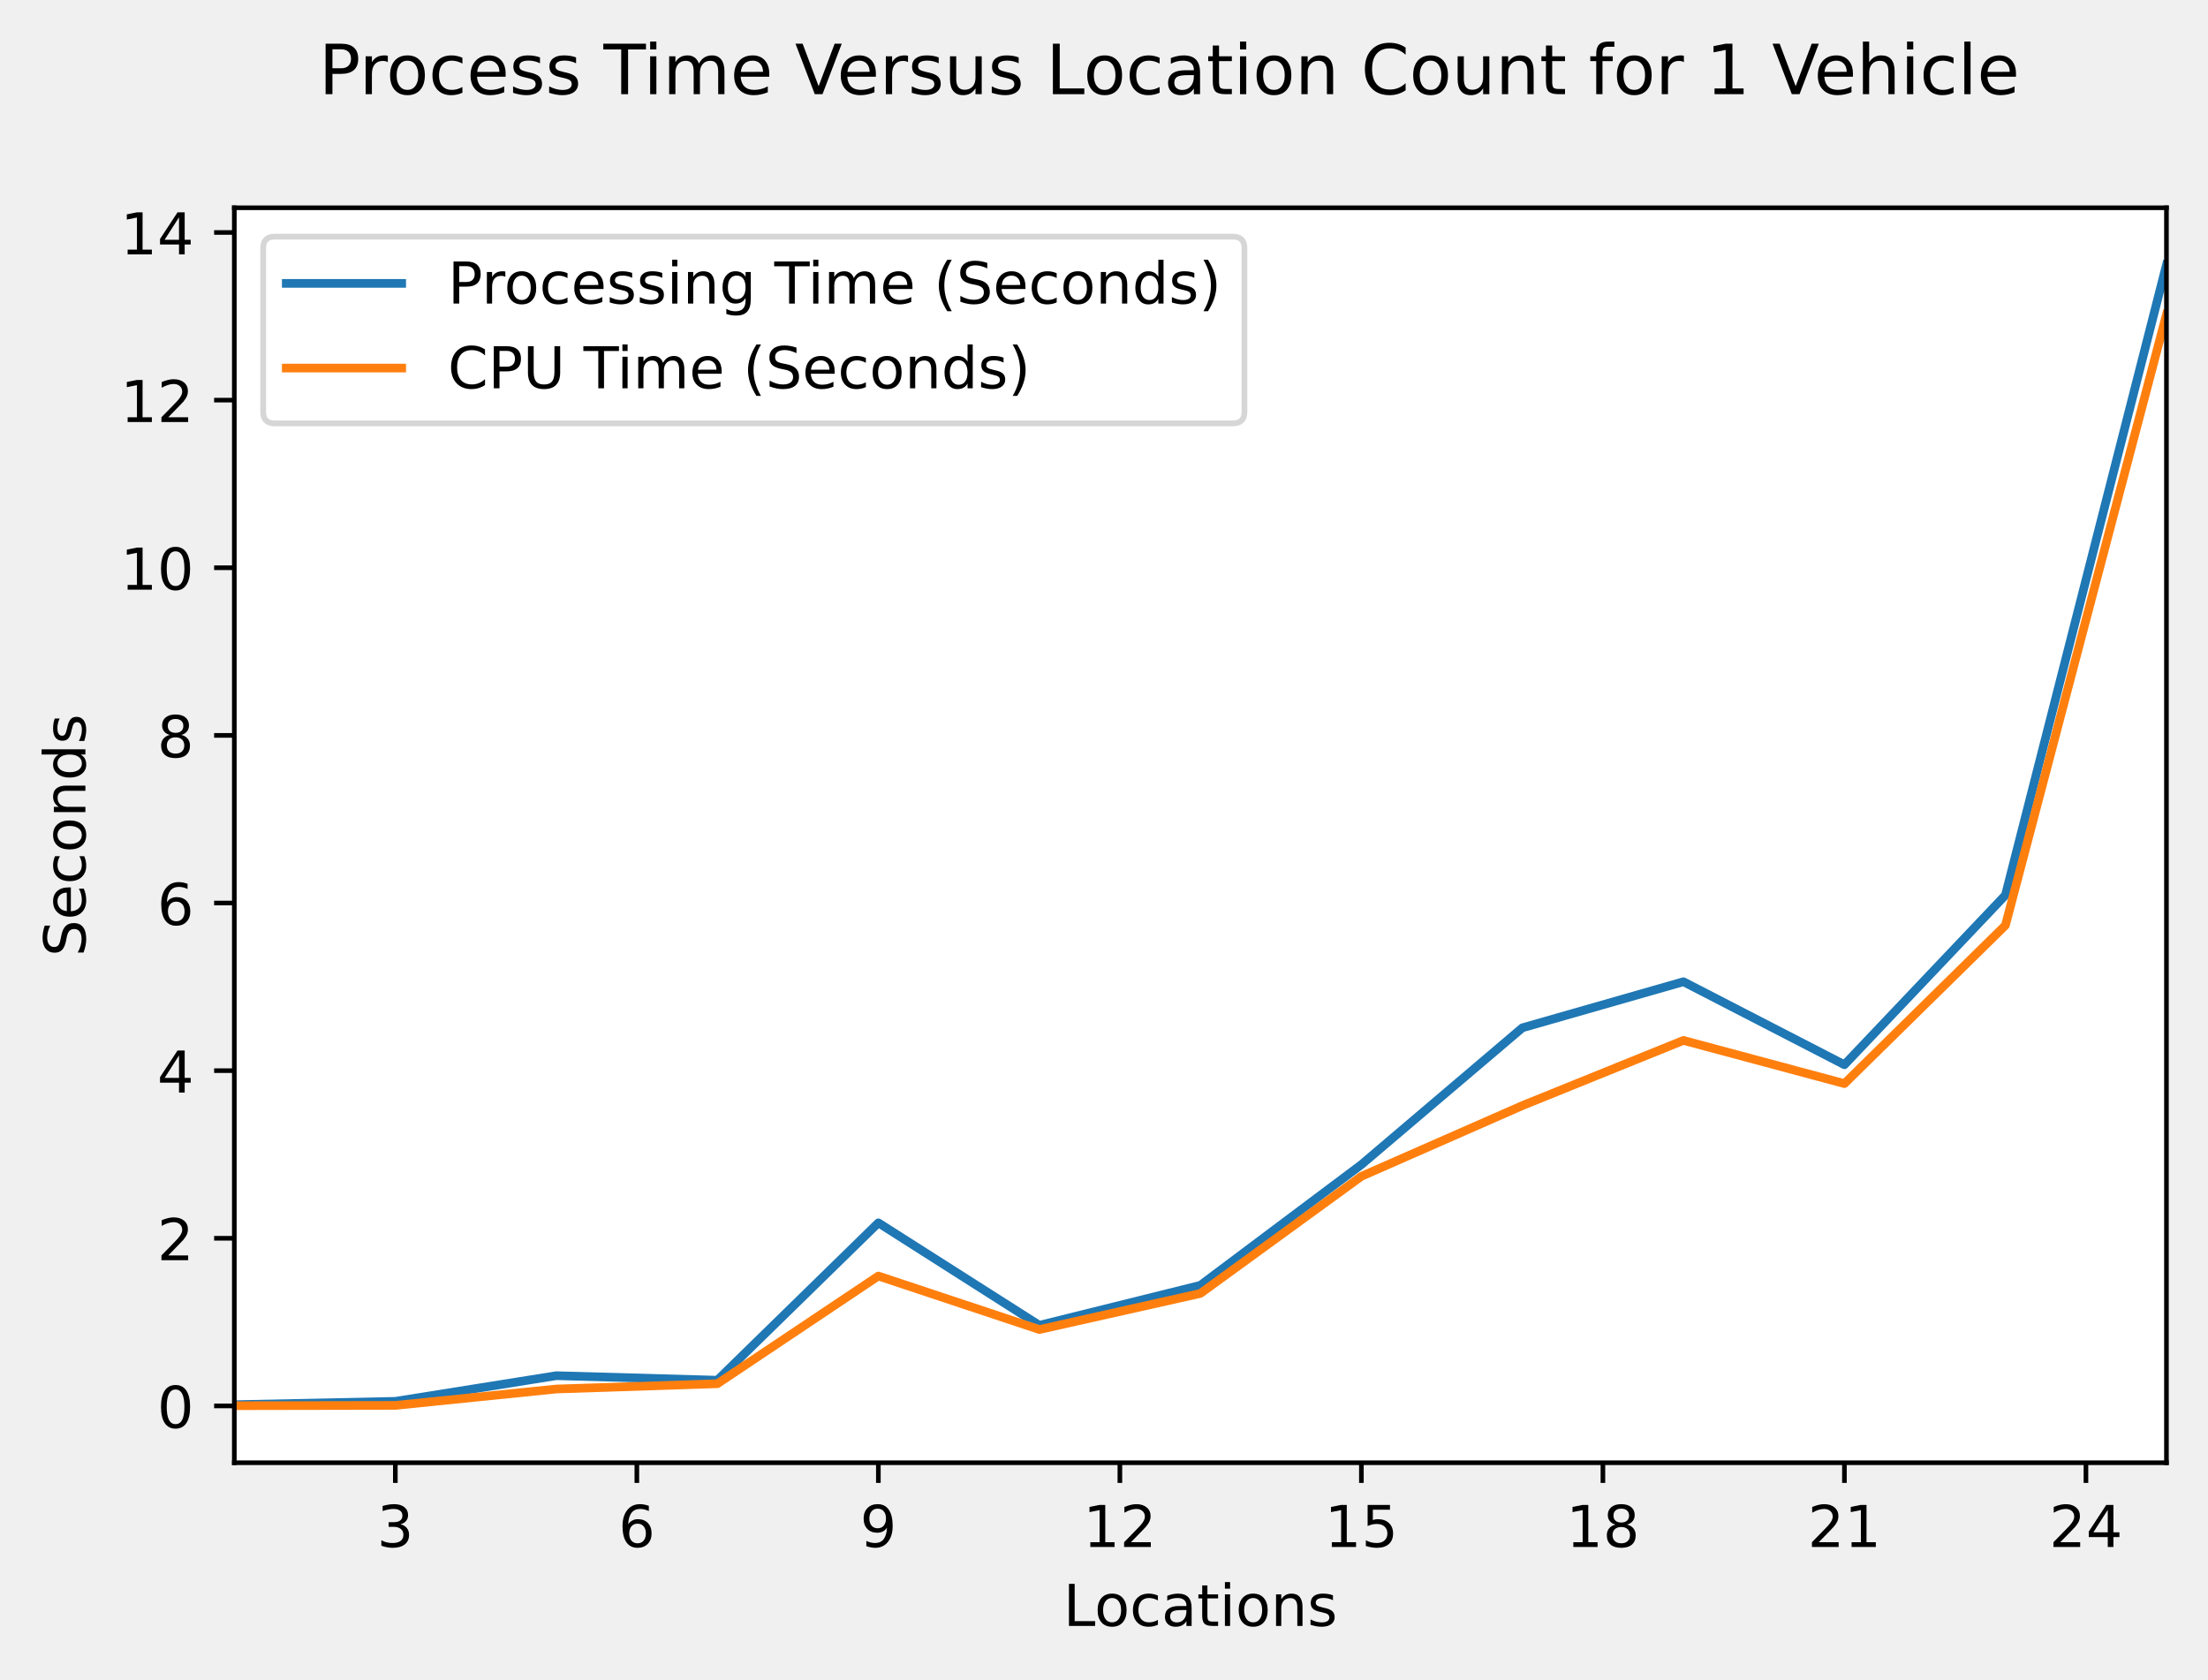
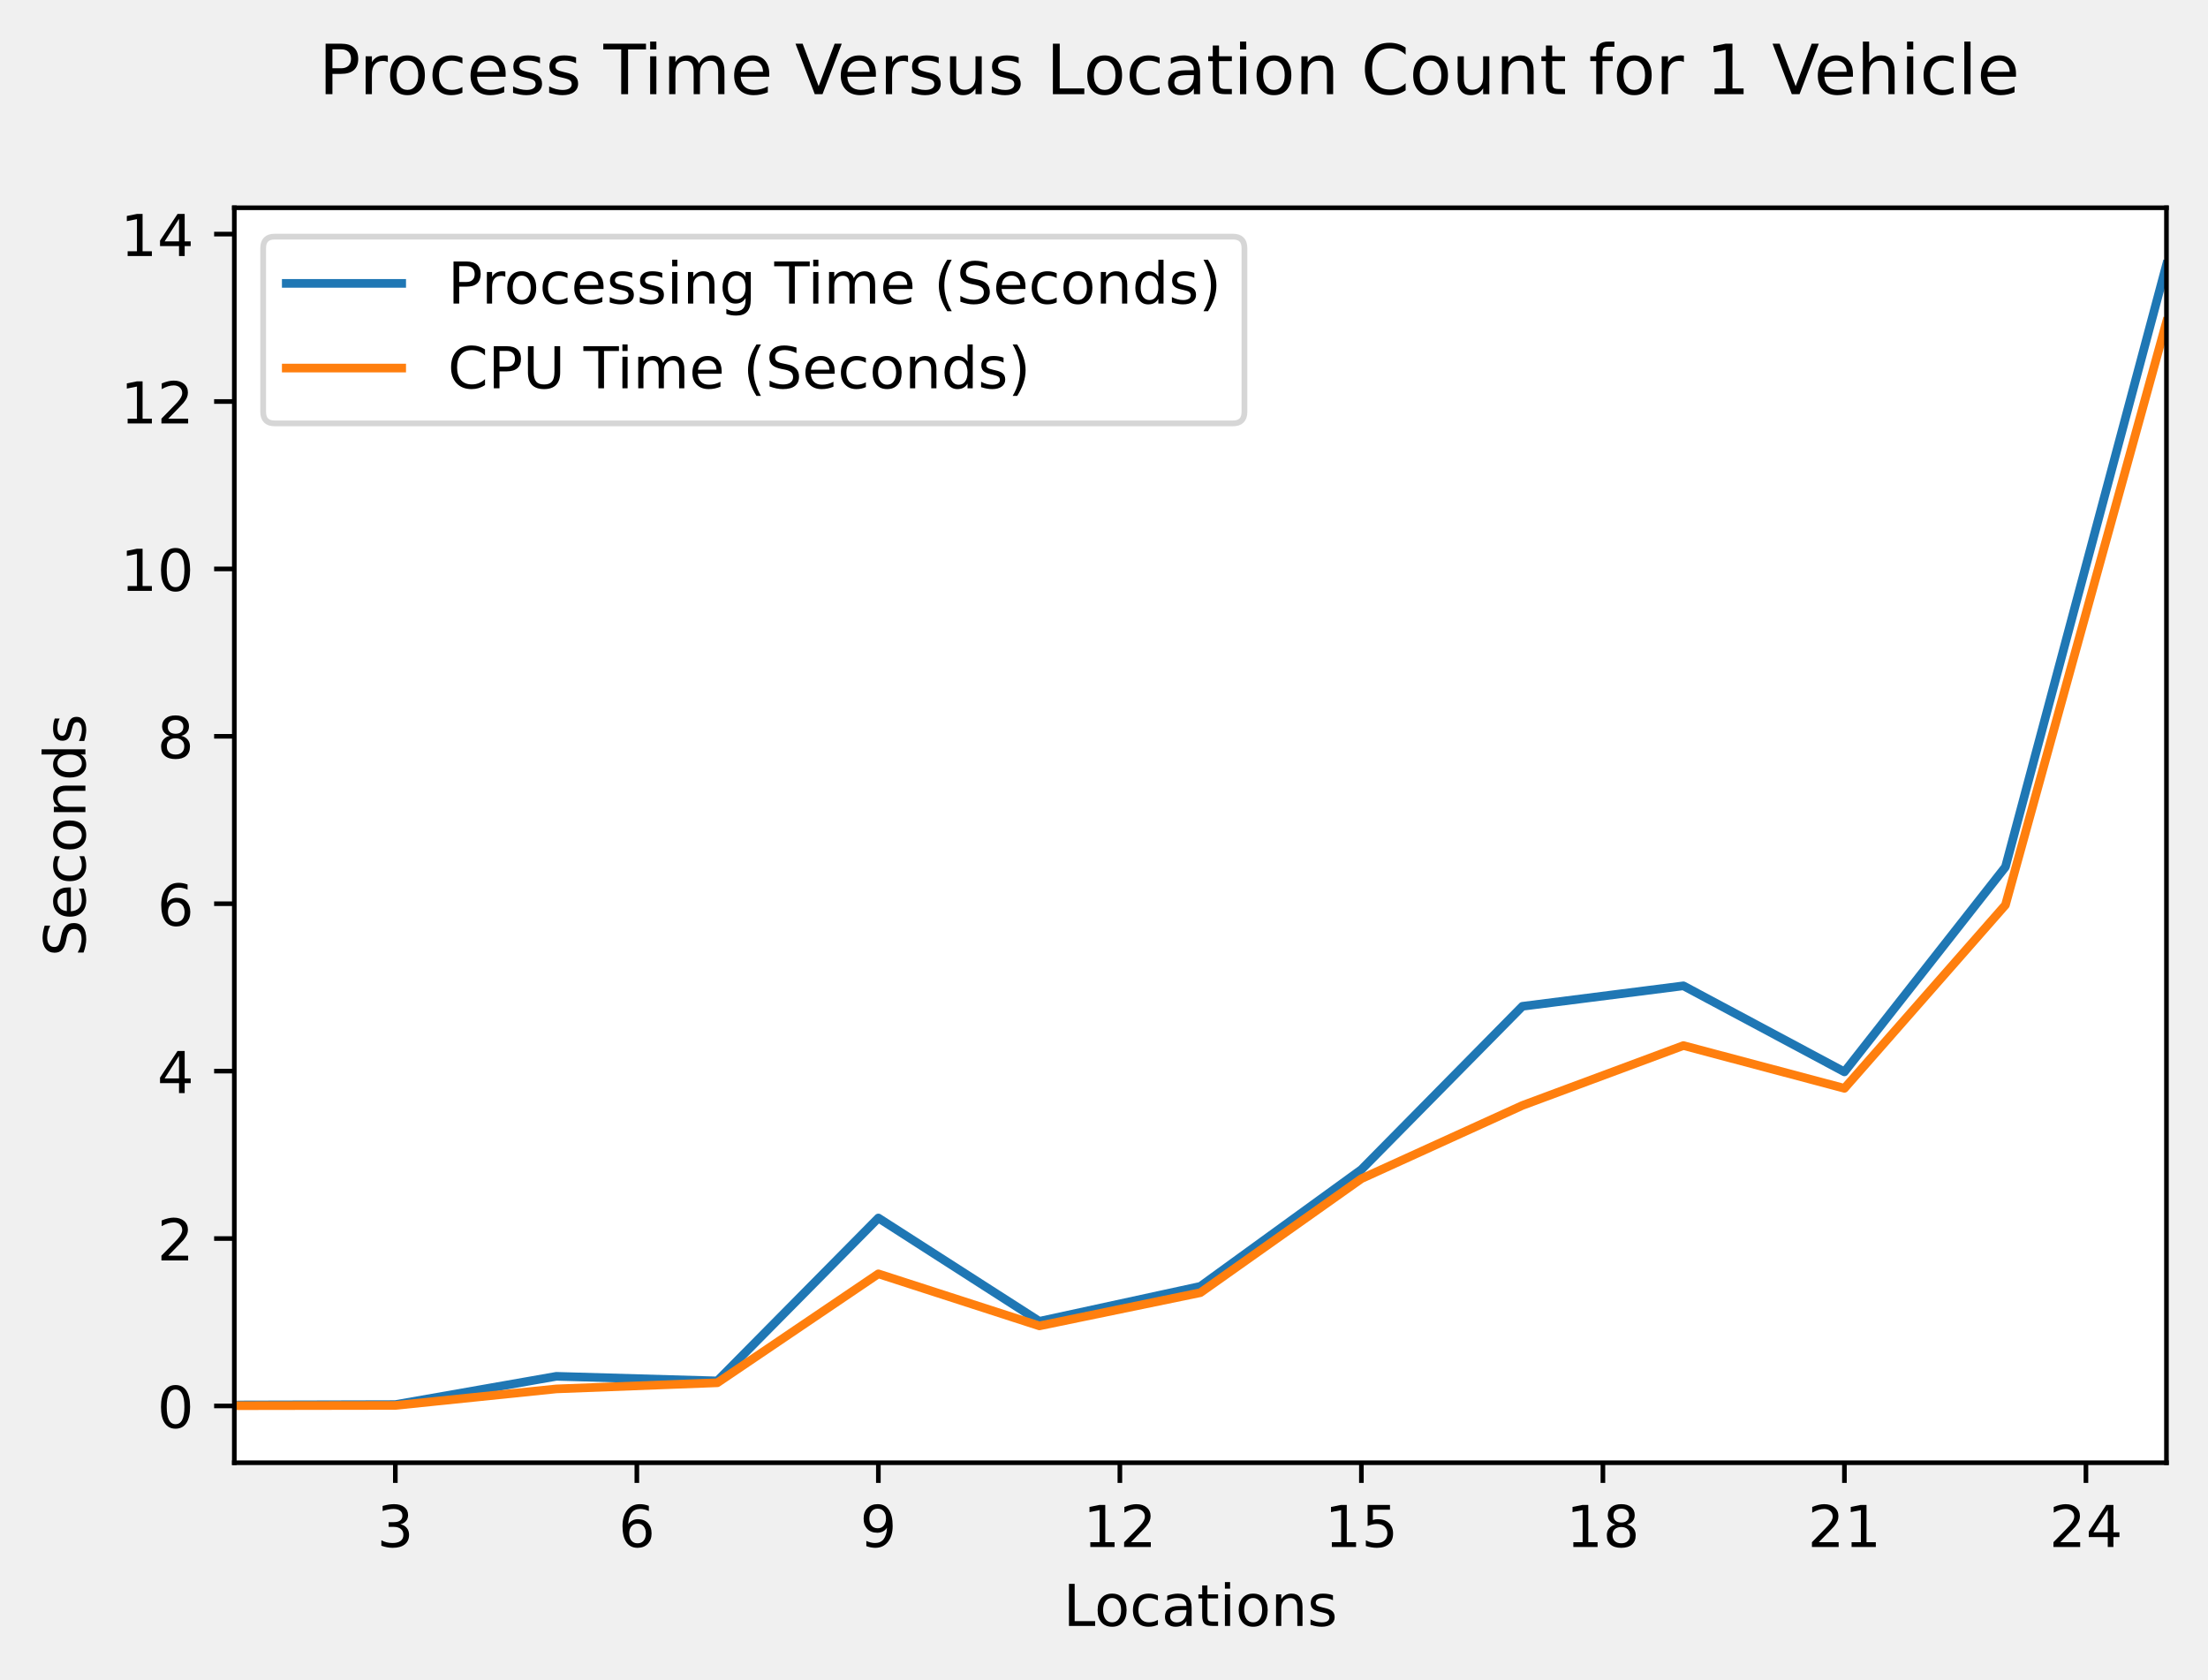
<svg xmlns="http://www.w3.org/2000/svg" xmlns:xlink="http://www.w3.org/1999/xlink" width="382.603pt" height="290.996pt" viewBox="0 0 382.603 290.996" version="1.1">
  <defs>
    <style type="text/css">*{stroke-linejoin: round; stroke-linecap: butt}</style>
  </defs>
  <g id="figure_1">
    <g id="patch_1">
      <path d="M 0 290.996  L 382.603 290.996  L 382.603 0  L 0 0  L 0 290.996  z " style="fill: none" />
    </g>
    <g id="axes_1">
      <g id="patch_2">
        <path d="M 40.603 253.44  L 375.403 253.44  L 375.403 36  L 40.603 36  z " style="fill: #ffffff" />
      </g>
      <g id="matplotlib.axis_1">
        <g id="xtick_1">
          <g id="line2d_1">
            <defs>
-               <path id="me72652b466" d="M 0 0  L 0 3.5  " style="stroke: #000000; stroke-width: 0.8" />
-             </defs>
-             <g>
-               <use xlink:href="#me72652b466" x="68.503" y="253.44" style="stroke: #000000; stroke-width: 0.8" />
+               <path id="m4fd000ae9d" d="M 0 0  L 0 3.5  " style="stroke: #000000; stroke-width: 0.8" />
+             </defs>
+             <g>
+               <use xlink:href="#m4fd000ae9d" x="68.503" y="253.44" style="stroke: #000000; stroke-width: 0.8" />
            </g>
          </g>
          <g id="text_1">
            <g transform="translate(65.32188 268.0384) scale(0.1 -0.1)">
              <defs>
                <path id="DejaVuSans-33" d="M 2597 2516  Q 3050 2419 3304 2112  Q 3559 1806 3559 1356  Q 3559 666 3084 287  Q 2609 -91 1734 -91  Q 1441 -91 1130 -33  Q 819 25 488 141  L 488 750  Q 750 597 1062 519  Q 1375 441 1716 441  Q 2309 441 2620 675  Q 2931 909 2931 1356  Q 2931 1769 2642 2001  Q 2353 2234 1838 2234  L 1294 2234  L 1294 2753  L 1863 2753  Q 2328 2753 2575 2939  Q 2822 3125 2822 3475  Q 2822 3834 2567 4026  Q 2313 4219 1838 4219  Q 1578 4219 1281 4162  Q 984 4106 628 3988  L 628 4550  Q 988 4650 1302 4700  Q 1616 4750 1894 4750  Q 2613 4750 3031 4423  Q 3450 4097 3450 3541  Q 3450 3153 3228 2886  Q 3006 2619 2597 2516  z " transform="scale(0.015625)" />
              </defs>
              <use xlink:href="#DejaVuSans-33" />
            </g>
          </g>
        </g>
        <g id="xtick_2">
          <g id="line2d_2">
            <g>
-               <use xlink:href="#me72652b466" x="110.353" y="253.44" style="stroke: #000000; stroke-width: 0.8" />
+               <use xlink:href="#m4fd000ae9d" x="110.353" y="253.44" style="stroke: #000000; stroke-width: 0.8" />
            </g>
          </g>
          <g id="text_2">
            <g transform="translate(107.1719 268.0384) scale(0.1 -0.1)">
              <defs>
                <path id="DejaVuSans-36" d="M 2113 2584  Q 1688 2584 1439 2293  Q 1191 2003 1191 1497  Q 1191 994 1439 701  Q 1688 409 2113 409  Q 2538 409 2786 701  Q 3034 994 3034 1497  Q 3034 2003 2786 2293  Q 2538 2584 2113 2584  z M 3366 4563  L 3366 3988  Q 3128 4100 2886 4159  Q 2644 4219 2406 4219  Q 1781 4219 1451 3797  Q 1122 3375 1075 2522  Q 1259 2794 1537 2939  Q 1816 3084 2150 3084  Q 2853 3084 3261 2657  Q 3669 2231 3669 1497  Q 3669 778 3244 343  Q 2819 -91 2113 -91  Q 1303 -91 875 529  Q 447 1150 447 2328  Q 447 3434 972 4092  Q 1497 4750 2381 4750  Q 2619 4750 2861 4703  Q 3103 4656 3366 4563  z " transform="scale(0.015625)" />
              </defs>
              <use xlink:href="#DejaVuSans-36" />
            </g>
          </g>
        </g>
        <g id="xtick_3">
          <g id="line2d_3">
            <g>
-               <use xlink:href="#me72652b466" x="152.203" y="253.44" style="stroke: #000000; stroke-width: 0.8" />
+               <use xlink:href="#m4fd000ae9d" x="152.203" y="253.44" style="stroke: #000000; stroke-width: 0.8" />
            </g>
          </g>
          <g id="text_3">
            <g transform="translate(149.0219 268.0384) scale(0.1 -0.1)">
              <defs>
                <path id="DejaVuSans-39" d="M 703 97  L 703 672  Q 941 559 1184 500  Q 1428 441 1663 441  Q 2288 441 2617 861  Q 2947 1281 2994 2138  Q 2813 1869 2534 1725  Q 2256 1581 1919 1581  Q 1219 1581 811 2004  Q 403 2428 403 3163  Q 403 3881 828 4315  Q 1253 4750 1959 4750  Q 2769 4750 3195 4129  Q 3622 3509 3622 2328  Q 3622 1225 3098 567  Q 2575 -91 1691 -91  Q 1453 -91 1209 -44  Q 966 3 703 97  z M 1959 2075  Q 2384 2075 2632 2365  Q 2881 2656 2881 3163  Q 2881 3666 2632 3958  Q 2384 4250 1959 4250  Q 1534 4250 1286 3958  Q 1038 3666 1038 3163  Q 1038 2656 1286 2365  Q 1534 2075 1959 2075  z " transform="scale(0.015625)" />
              </defs>
              <use xlink:href="#DejaVuSans-39" />
            </g>
          </g>
        </g>
        <g id="xtick_4">
          <g id="line2d_4">
            <g>
-               <use xlink:href="#me72652b466" x="194.053" y="253.44" style="stroke: #000000; stroke-width: 0.8" />
+               <use xlink:href="#m4fd000ae9d" x="194.053" y="253.44" style="stroke: #000000; stroke-width: 0.8" />
            </g>
          </g>
          <g id="text_4">
            <g transform="translate(187.6906 268.0384) scale(0.1 -0.1)">
              <defs>
                <path id="DejaVuSans-31" d="M 794 531  L 1825 531  L 1825 4091  L 703 3866  L 703 4441  L 1819 4666  L 2450 4666  L 2450 531  L 3481 531  L 3481 0  L 794 0  L 794 531  z " transform="scale(0.015625)" />
                <path id="DejaVuSans-32" d="M 1228 531  L 3431 531  L 3431 0  L 469 0  L 469 531  Q 828 903 1448 1529  Q 2069 2156 2228 2338  Q 2531 2678 2651 2914  Q 2772 3150 2772 3378  Q 2772 3750 2511 3984  Q 2250 4219 1831 4219  Q 1534 4219 1204 4116  Q 875 4013 500 3803  L 500 4441  Q 881 4594 1212 4672  Q 1544 4750 1819 4750  Q 2544 4750 2975 4387  Q 3406 4025 3406 3419  Q 3406 3131 3298 2873  Q 3191 2616 2906 2266  Q 2828 2175 2409 1742  Q 1991 1309 1228 531  z " transform="scale(0.015625)" />
              </defs>
              <use xlink:href="#DejaVuSans-31" />
              <use xlink:href="#DejaVuSans-32" x="63.623" />
            </g>
          </g>
        </g>
        <g id="xtick_5">
          <g id="line2d_5">
            <g>
-               <use xlink:href="#me72652b466" x="235.903" y="253.44" style="stroke: #000000; stroke-width: 0.8" />
+               <use xlink:href="#m4fd000ae9d" x="235.903" y="253.44" style="stroke: #000000; stroke-width: 0.8" />
            </g>
          </g>
          <g id="text_5">
            <g transform="translate(229.5406 268.0384) scale(0.1 -0.1)">
              <defs>
                <path id="DejaVuSans-35" d="M 691 4666  L 3169 4666  L 3169 4134  L 1269 4134  L 1269 2991  Q 1406 3038 1543 3061  Q 1681 3084 1819 3084  Q 2600 3084 3056 2656  Q 3513 2228 3513 1497  Q 3513 744 3044 326  Q 2575 -91 1722 -91  Q 1428 -91 1123 -41  Q 819 9 494 109  L 494 744  Q 775 591 1075 516  Q 1375 441 1709 441  Q 2250 441 2565 725  Q 2881 1009 2881 1497  Q 2881 1984 2565 2268  Q 2250 2553 1709 2553  Q 1456 2553 1204 2497  Q 953 2441 691 2322  L 691 4666  z " transform="scale(0.015625)" />
              </defs>
              <use xlink:href="#DejaVuSans-31" />
              <use xlink:href="#DejaVuSans-35" x="63.623" />
            </g>
          </g>
        </g>
        <g id="xtick_6">
          <g id="line2d_6">
            <g>
-               <use xlink:href="#me72652b466" x="277.753" y="253.44" style="stroke: #000000; stroke-width: 0.8" />
+               <use xlink:href="#m4fd000ae9d" x="277.753" y="253.44" style="stroke: #000000; stroke-width: 0.8" />
            </g>
          </g>
          <g id="text_6">
            <g transform="translate(271.3906 268.0384) scale(0.1 -0.1)">
              <defs>
                <path id="DejaVuSans-38" d="M 2034 2216  Q 1584 2216 1326 1975  Q 1069 1734 1069 1313  Q 1069 891 1326 650  Q 1584 409 2034 409  Q 2484 409 2743 651  Q 3003 894 3003 1313  Q 3003 1734 2745 1975  Q 2488 2216 2034 2216  z M 1403 2484  Q 997 2584 770 2862  Q 544 3141 544 3541  Q 544 4100 942 4425  Q 1341 4750 2034 4750  Q 2731 4750 3128 4425  Q 3525 4100 3525 3541  Q 3525 3141 3298 2862  Q 3072 2584 2669 2484  Q 3125 2378 3379 2068  Q 3634 1759 3634 1313  Q 3634 634 3220 271  Q 2806 -91 2034 -91  Q 1263 -91 848 271  Q 434 634 434 1313  Q 434 1759 690 2068  Q 947 2378 1403 2484  z M 1172 3481  Q 1172 3119 1398 2916  Q 1625 2713 2034 2713  Q 2441 2713 2670 2916  Q 2900 3119 2900 3481  Q 2900 3844 2670 4047  Q 2441 4250 2034 4250  Q 1625 4250 1398 4047  Q 1172 3844 1172 3481  z " transform="scale(0.015625)" />
              </defs>
              <use xlink:href="#DejaVuSans-31" />
              <use xlink:href="#DejaVuSans-38" x="63.623" />
            </g>
          </g>
        </g>
        <g id="xtick_7">
          <g id="line2d_7">
            <g>
-               <use xlink:href="#me72652b466" x="319.603" y="253.44" style="stroke: #000000; stroke-width: 0.8" />
+               <use xlink:href="#m4fd000ae9d" x="319.603" y="253.44" style="stroke: #000000; stroke-width: 0.8" />
            </g>
          </g>
          <g id="text_7">
            <g transform="translate(313.2406 268.0384) scale(0.1 -0.1)">
              <use xlink:href="#DejaVuSans-32" />
              <use xlink:href="#DejaVuSans-31" x="63.623" />
            </g>
          </g>
        </g>
        <g id="xtick_8">
          <g id="line2d_8">
            <g>
-               <use xlink:href="#me72652b466" x="361.453" y="253.44" style="stroke: #000000; stroke-width: 0.8" />
+               <use xlink:href="#m4fd000ae9d" x="361.453" y="253.44" style="stroke: #000000; stroke-width: 0.8" />
            </g>
          </g>
          <g id="text_8">
            <g transform="translate(355.0906 268.0384) scale(0.1 -0.1)">
              <defs>
                <path id="DejaVuSans-34" d="M 2419 4116  L 825 1625  L 2419 1625  L 2419 4116  z M 2253 4666  L 3047 4666  L 3047 1625  L 3713 1625  L 3713 1100  L 3047 1100  L 3047 0  L 2419 0  L 2419 1100  L 313 1100  L 313 1709  L 2253 4666  z " transform="scale(0.015625)" />
              </defs>
              <use xlink:href="#DejaVuSans-32" />
              <use xlink:href="#DejaVuSans-34" x="63.623" />
            </g>
          </g>
        </g>
        <g id="text_9">
          <g transform="translate(184.25 281.7166) scale(0.1 -0.1)">
            <defs>
              <path id="DejaVuSans-4c" d="M 628 4666  L 1259 4666  L 1259 531  L 3531 531  L 3531 0  L 628 0  L 628 4666  z " transform="scale(0.015625)" />
              <path id="DejaVuSans-6f" d="M 1959 3097  Q 1497 3097 1228 2736  Q 959 2375 959 1747  Q 959 1119 1226 758  Q 1494 397 1959 397  Q 2419 397 2687 759  Q 2956 1122 2956 1747  Q 2956 2369 2687 2733  Q 2419 3097 1959 3097  z M 1959 3584  Q 2709 3584 3137 3096  Q 3566 2609 3566 1747  Q 3566 888 3137 398  Q 2709 -91 1959 -91  Q 1206 -91 779 398  Q 353 888 353 1747  Q 353 2609 779 3096  Q 1206 3584 1959 3584  z " transform="scale(0.015625)" />
              <path id="DejaVuSans-63" d="M 3122 3366  L 3122 2828  Q 2878 2963 2633 3030  Q 2388 3097 2138 3097  Q 1578 3097 1268 2742  Q 959 2388 959 1747  Q 959 1106 1268 751  Q 1578 397 2138 397  Q 2388 397 2633 464  Q 2878 531 3122 666  L 3122 134  Q 2881 22 2623 -34  Q 2366 -91 2075 -91  Q 1284 -91 818 406  Q 353 903 353 1747  Q 353 2603 823 3093  Q 1294 3584 2113 3584  Q 2378 3584 2631 3529  Q 2884 3475 3122 3366  z " transform="scale(0.015625)" />
              <path id="DejaVuSans-61" d="M 2194 1759  Q 1497 1759 1228 1600  Q 959 1441 959 1056  Q 959 750 1161 570  Q 1363 391 1709 391  Q 2188 391 2477 730  Q 2766 1069 2766 1631  L 2766 1759  L 2194 1759  z M 3341 1997  L 3341 0  L 2766 0  L 2766 531  Q 2569 213 2275 61  Q 1981 -91 1556 -91  Q 1019 -91 701 211  Q 384 513 384 1019  Q 384 1609 779 1909  Q 1175 2209 1959 2209  L 2766 2209  L 2766 2266  Q 2766 2663 2505 2880  Q 2244 3097 1772 3097  Q 1472 3097 1187 3025  Q 903 2953 641 2809  L 641 3341  Q 956 3463 1253 3523  Q 1550 3584 1831 3584  Q 2591 3584 2966 3190  Q 3341 2797 3341 1997  z " transform="scale(0.015625)" />
              <path id="DejaVuSans-74" d="M 1172 4494  L 1172 3500  L 2356 3500  L 2356 3053  L 1172 3053  L 1172 1153  Q 1172 725 1289 603  Q 1406 481 1766 481  L 2356 481  L 2356 0  L 1766 0  Q 1100 0 847 248  Q 594 497 594 1153  L 594 3053  L 172 3053  L 172 3500  L 594 3500  L 594 4494  L 1172 4494  z " transform="scale(0.015625)" />
              <path id="DejaVuSans-69" d="M 603 3500  L 1178 3500  L 1178 0  L 603 0  L 603 3500  z M 603 4863  L 1178 4863  L 1178 4134  L 603 4134  L 603 4863  z " transform="scale(0.015625)" />
              <path id="DejaVuSans-6e" d="M 3513 2113  L 3513 0  L 2938 0  L 2938 2094  Q 2938 2591 2744 2837  Q 2550 3084 2163 3084  Q 1697 3084 1428 2787  Q 1159 2491 1159 1978  L 1159 0  L 581 0  L 581 3500  L 1159 3500  L 1159 2956  Q 1366 3272 1645 3428  Q 1925 3584 2291 3584  Q 2894 3584 3203 3211  Q 3513 2838 3513 2113  z " transform="scale(0.015625)" />
              <path id="DejaVuSans-73" d="M 2834 3397  L 2834 2853  Q 2591 2978 2328 3040  Q 2066 3103 1784 3103  Q 1356 3103 1142 2972  Q 928 2841 928 2578  Q 928 2378 1081 2264  Q 1234 2150 1697 2047  L 1894 2003  Q 2506 1872 2764 1633  Q 3022 1394 3022 966  Q 3022 478 2636 193  Q 2250 -91 1575 -91  Q 1294 -91 989 -36  Q 684 19 347 128  L 347 722  Q 666 556 975 473  Q 1284 391 1588 391  Q 1994 391 2212 530  Q 2431 669 2431 922  Q 2431 1156 2273 1281  Q 2116 1406 1581 1522  L 1381 1569  Q 847 1681 609 1914  Q 372 2147 372 2553  Q 372 3047 722 3315  Q 1072 3584 1716 3584  Q 2034 3584 2315 3537  Q 2597 3491 2834 3397  z " transform="scale(0.015625)" />
            </defs>
            <use xlink:href="#DejaVuSans-4c" />
            <use xlink:href="#DejaVuSans-6f" x="53.963" />
            <use xlink:href="#DejaVuSans-63" x="115.145" />
            <use xlink:href="#DejaVuSans-61" x="170.125" />
            <use xlink:href="#DejaVuSans-74" x="231.404" />
            <use xlink:href="#DejaVuSans-69" x="270.613" />
            <use xlink:href="#DejaVuSans-6f" x="298.396" />
            <use xlink:href="#DejaVuSans-6e" x="359.578" />
            <use xlink:href="#DejaVuSans-73" x="422.957" />
          </g>
        </g>
      </g>
      <g id="matplotlib.axis_2">
        <g id="ytick_1">
          <g id="line2d_9">
            <defs>
-               <path id="m9de2f97e5e" d="M 0 0  L -3.5 0  " style="stroke: #000000; stroke-width: 0.8" />
-             </defs>
-             <g>
-               <use xlink:href="#m9de2f97e5e" x="40.603" y="243.595" style="stroke: #000000; stroke-width: 0.8" />
+               <path id="m39ab68ede0" d="M 0 0  L -3.5 0  " style="stroke: #000000; stroke-width: 0.8" />
+             </defs>
+             <g>
+               <use xlink:href="#m39ab68ede0" x="40.603" y="243.601" style="stroke: #000000; stroke-width: 0.8" />
            </g>
          </g>
          <g id="text_10">
-             <g transform="translate(27.24063 247.3945) scale(0.1 -0.1)">
+             <g transform="translate(27.24063 247.3998) scale(0.1 -0.1)">
              <defs>
                <path id="DejaVuSans-30" d="M 2034 4250  Q 1547 4250 1301 3770  Q 1056 3291 1056 2328  Q 1056 1369 1301 889  Q 1547 409 2034 409  Q 2525 409 2770 889  Q 3016 1369 3016 2328  Q 3016 3291 2770 3770  Q 2525 4250 2034 4250  z M 2034 4750  Q 2819 4750 3233 4129  Q 3647 3509 3647 2328  Q 3647 1150 3233 529  Q 2819 -91 2034 -91  Q 1250 -91 836 529  Q 422 1150 422 2328  Q 422 3509 836 4129  Q 1250 4750 2034 4750  z " transform="scale(0.015625)" />
              </defs>
              <use xlink:href="#DejaVuSans-30" />
            </g>
          </g>
        </g>
        <g id="ytick_2">
          <g id="line2d_10">
            <g>
-               <use xlink:href="#m9de2f97e5e" x="40.603" y="214.55" style="stroke: #000000; stroke-width: 0.8" />
+               <use xlink:href="#m39ab68ede0" x="40.603" y="214.595" style="stroke: #000000; stroke-width: 0.8" />
            </g>
          </g>
          <g id="text_11">
-             <g transform="translate(27.24063 218.3495) scale(0.1 -0.1)">
+             <g transform="translate(27.24063 218.3942) scale(0.1 -0.1)">
              <use xlink:href="#DejaVuSans-32" />
            </g>
          </g>
        </g>
        <g id="ytick_3">
          <g id="line2d_11">
            <g>
-               <use xlink:href="#m9de2f97e5e" x="40.603" y="185.505" style="stroke: #000000; stroke-width: 0.8" />
+               <use xlink:href="#m39ab68ede0" x="40.603" y="185.589" style="stroke: #000000; stroke-width: 0.8" />
            </g>
          </g>
          <g id="text_12">
-             <g transform="translate(27.24063 189.3045) scale(0.1 -0.1)">
+             <g transform="translate(27.24063 189.3886) scale(0.1 -0.1)">
              <use xlink:href="#DejaVuSans-34" />
            </g>
          </g>
        </g>
        <g id="ytick_4">
          <g id="line2d_12">
            <g>
-               <use xlink:href="#m9de2f97e5e" x="40.603" y="156.46" style="stroke: #000000; stroke-width: 0.8" />
+               <use xlink:href="#m39ab68ede0" x="40.603" y="156.584" style="stroke: #000000; stroke-width: 0.8" />
            </g>
          </g>
          <g id="text_13">
-             <g transform="translate(27.24063 160.2596) scale(0.1 -0.1)">
+             <g transform="translate(27.24063 160.3831) scale(0.1 -0.1)">
              <use xlink:href="#DejaVuSans-36" />
            </g>
          </g>
        </g>
        <g id="ytick_5">
          <g id="line2d_13">
            <g>
-               <use xlink:href="#m9de2f97e5e" x="40.603" y="127.415" style="stroke: #000000; stroke-width: 0.8" />
+               <use xlink:href="#m39ab68ede0" x="40.603" y="127.578" style="stroke: #000000; stroke-width: 0.8" />
            </g>
          </g>
          <g id="text_14">
-             <g transform="translate(27.24063 131.2146) scale(0.1 -0.1)">
+             <g transform="translate(27.24063 131.3775) scale(0.1 -0.1)">
              <use xlink:href="#DejaVuSans-38" />
            </g>
          </g>
        </g>
        <g id="ytick_6">
          <g id="line2d_14">
            <g>
-               <use xlink:href="#m9de2f97e5e" x="40.603" y="98.37" style="stroke: #000000; stroke-width: 0.8" />
+               <use xlink:href="#m39ab68ede0" x="40.603" y="98.573" style="stroke: #000000; stroke-width: 0.8" />
            </g>
          </g>
          <g id="text_15">
-             <g transform="translate(20.87813 102.1697) scale(0.1 -0.1)">
+             <g transform="translate(20.87813 102.3719) scale(0.1 -0.1)">
              <use xlink:href="#DejaVuSans-31" />
              <use xlink:href="#DejaVuSans-30" x="63.623" />
            </g>
          </g>
        </g>
        <g id="ytick_7">
          <g id="line2d_15">
            <g>
-               <use xlink:href="#m9de2f97e5e" x="40.603" y="69.326" style="stroke: #000000; stroke-width: 0.8" />
+               <use xlink:href="#m39ab68ede0" x="40.603" y="69.567" style="stroke: #000000; stroke-width: 0.8" />
            </g>
          </g>
          <g id="text_16">
-             <g transform="translate(20.87813 73.12472) scale(0.1 -0.1)">
+             <g transform="translate(20.87813 73.36633) scale(0.1 -0.1)">
              <use xlink:href="#DejaVuSans-31" />
              <use xlink:href="#DejaVuSans-32" x="63.623" />
            </g>
          </g>
        </g>
        <g id="ytick_8">
          <g id="line2d_16">
            <g>
-               <use xlink:href="#m9de2f97e5e" x="40.603" y="40.281" style="stroke: #000000; stroke-width: 0.8" />
+               <use xlink:href="#m39ab68ede0" x="40.603" y="40.562" style="stroke: #000000; stroke-width: 0.8" />
            </g>
          </g>
          <g id="text_17">
-             <g transform="translate(20.87813 44.07977) scale(0.1 -0.1)">
+             <g transform="translate(20.87813 44.36075) scale(0.1 -0.1)">
              <use xlink:href="#DejaVuSans-31" />
              <use xlink:href="#DejaVuSans-34" x="63.623" />
            </g>
          </g>
        </g>
        <g id="text_18">
          <g transform="translate(14.79844 165.727) rotate(-90) scale(0.1 -0.1)">
            <defs>
              <path id="DejaVuSans-53" d="M 3425 4513  L 3425 3897  Q 3066 4069 2747 4153  Q 2428 4238 2131 4238  Q 1616 4238 1336 4038  Q 1056 3838 1056 3469  Q 1056 3159 1242 3001  Q 1428 2844 1947 2747  L 2328 2669  Q 3034 2534 3370 2195  Q 3706 1856 3706 1288  Q 3706 609 3251 259  Q 2797 -91 1919 -91  Q 1588 -91 1214 -16  Q 841 59 441 206  L 441 856  Q 825 641 1194 531  Q 1563 422 1919 422  Q 2459 422 2753 634  Q 3047 847 3047 1241  Q 3047 1584 2836 1778  Q 2625 1972 2144 2069  L 1759 2144  Q 1053 2284 737 2584  Q 422 2884 422 3419  Q 422 4038 858 4394  Q 1294 4750 2059 4750  Q 2388 4750 2728 4690  Q 3069 4631 3425 4513  z " transform="scale(0.015625)" />
              <path id="DejaVuSans-65" d="M 3597 1894  L 3597 1613  L 953 1613  Q 991 1019 1311 708  Q 1631 397 2203 397  Q 2534 397 2845 478  Q 3156 559 3463 722  L 3463 178  Q 3153 47 2828 -22  Q 2503 -91 2169 -91  Q 1331 -91 842 396  Q 353 884 353 1716  Q 353 2575 817 3079  Q 1281 3584 2069 3584  Q 2775 3584 3186 3129  Q 3597 2675 3597 1894  z M 3022 2063  Q 3016 2534 2758 2815  Q 2500 3097 2075 3097  Q 1594 3097 1305 2825  Q 1016 2553 972 2059  L 3022 2063  z " transform="scale(0.015625)" />
              <path id="DejaVuSans-64" d="M 2906 2969  L 2906 4863  L 3481 4863  L 3481 0  L 2906 0  L 2906 525  Q 2725 213 2448 61  Q 2172 -91 1784 -91  Q 1150 -91 751 415  Q 353 922 353 1747  Q 353 2572 751 3078  Q 1150 3584 1784 3584  Q 2172 3584 2448 3432  Q 2725 3281 2906 2969  z M 947 1747  Q 947 1113 1208 752  Q 1469 391 1925 391  Q 2381 391 2643 752  Q 2906 1113 2906 1747  Q 2906 2381 2643 2742  Q 2381 3103 1925 3103  Q 1469 3103 1208 2742  Q 947 2381 947 1747  z " transform="scale(0.015625)" />
            </defs>
            <use xlink:href="#DejaVuSans-53" />
            <use xlink:href="#DejaVuSans-65" x="63.477" />
            <use xlink:href="#DejaVuSans-63" x="125" />
            <use xlink:href="#DejaVuSans-6f" x="179.98" />
            <use xlink:href="#DejaVuSans-6e" x="241.162" />
            <use xlink:href="#DejaVuSans-64" x="304.541" />
            <use xlink:href="#DejaVuSans-73" x="368.018" />
          </g>
        </g>
      </g>
      <g id="line2d_17">
-         <path d="M 40.603 243.382  L 68.503 242.801  L 96.403 238.356  L 124.303 239.143  L 152.203 211.872  L 180.103 229.628  L 208.003 222.701  L 235.903 201.786  L 263.803 178.08  L 291.703 170.098  L 319.603 184.483  L 347.503 155.092  L 375.403 45.884  " clip-path="url(#pdb58cef1ef)" style="fill: none; stroke: #1f77b4; stroke-width: 1.5; stroke-linecap: square" />
+         <path d="M 40.603 243.432  L 68.503 243.364  L 96.403 238.467  L 124.303 239.262  L 152.203 211.033  L 180.103 228.933  L 208.003 222.879  L 235.903 202.646  L 263.803 174.355  L 291.703 170.807  L 319.603 185.719  L 347.503 150.208  L 375.403 45.884  " clip-path="url(#pca532198c7)" style="fill: none; stroke: #1f77b4; stroke-width: 1.5; stroke-linecap: square" />
      </g>
      <g id="line2d_18">
-         <path d="M 40.603 243.556  L 68.503 243.506  L 96.403 240.666  L 124.303 239.751  L 152.203 221.09  L 180.103 230.362  L 208.003 224.106  L 235.903 203.813  L 263.803 191.556  L 291.703 180.268  L 319.603 187.749  L 347.503 160.324  L 375.403 54.489  " clip-path="url(#pdb58cef1ef)" style="fill: none; stroke: #ff7f0e; stroke-width: 1.5; stroke-linecap: square" />
+         <path d="M 40.603 243.556  L 68.503 243.511  L 96.403 240.647  L 124.303 239.585  L 152.203 220.711  L 180.103 229.729  L 208.003 223.976  L 235.903 204.227  L 263.803 191.533  L 291.703 181.16  L 319.603 188.569  L 347.503 156.801  L 375.403 55.792  " clip-path="url(#pca532198c7)" style="fill: none; stroke: #ff7f0e; stroke-width: 1.5; stroke-linecap: square" />
      </g>
      <g id="patch_3">
        <path d="M 40.603 253.44  L 40.603 36  " style="fill: none; stroke: #000000; stroke-width: 0.8; stroke-linejoin: miter; stroke-linecap: square" />
      </g>
      <g id="patch_4">
        <path d="M 375.403 253.44  L 375.403 36  " style="fill: none; stroke: #000000; stroke-width: 0.8; stroke-linejoin: miter; stroke-linecap: square" />
      </g>
      <g id="patch_5">
        <path d="M 40.603 253.44  L 375.403 253.44  " style="fill: none; stroke: #000000; stroke-width: 0.8; stroke-linejoin: miter; stroke-linecap: square" />
      </g>
      <g id="patch_6">
        <path d="M 40.603 36  L 375.403 36  " style="fill: none; stroke: #000000; stroke-width: 0.8; stroke-linejoin: miter; stroke-linecap: square" />
      </g>
      <g id="legend_1">
        <g id="patch_7">
          <path d="M 47.603 73.356  L 213.637 73.356  Q 215.637 73.356 215.637 71.356  L 215.637 43  Q 215.637 41 213.637 41  L 47.603 41  Q 45.603 41 45.603 43  L 45.603 71.356  Q 45.603 73.356 47.603 73.356  z " style="fill: #ffffff; opacity: 0.8; stroke: #cccccc; stroke-linejoin: miter" />
        </g>
        <g id="line2d_19">
          <path d="M 49.603 49.098  L 59.603 49.098  L 69.603 49.098  " style="fill: none; stroke: #1f77b4; stroke-width: 1.5; stroke-linecap: square" />
        </g>
        <g id="text_19">
          <g transform="translate(77.60313 52.59844) scale(0.1 -0.1)">
            <defs>
              <path id="DejaVuSans-50" d="M 1259 4147  L 1259 2394  L 2053 2394  Q 2494 2394 2734 2622  Q 2975 2850 2975 3272  Q 2975 3691 2734 3919  Q 2494 4147 2053 4147  L 1259 4147  z M 628 4666  L 2053 4666  Q 2838 4666 3239 4311  Q 3641 3956 3641 3272  Q 3641 2581 3239 2228  Q 2838 1875 2053 1875  L 1259 1875  L 1259 0  L 628 0  L 628 4666  z " transform="scale(0.015625)" />
              <path id="DejaVuSans-72" d="M 2631 2963  Q 2534 3019 2420 3045  Q 2306 3072 2169 3072  Q 1681 3072 1420 2755  Q 1159 2438 1159 1844  L 1159 0  L 581 0  L 581 3500  L 1159 3500  L 1159 2956  Q 1341 3275 1631 3429  Q 1922 3584 2338 3584  Q 2397 3584 2469 3576  Q 2541 3569 2628 3553  L 2631 2963  z " transform="scale(0.015625)" />
              <path id="DejaVuSans-67" d="M 2906 1791  Q 2906 2416 2648 2759  Q 2391 3103 1925 3103  Q 1463 3103 1205 2759  Q 947 2416 947 1791  Q 947 1169 1205 825  Q 1463 481 1925 481  Q 2391 481 2648 825  Q 2906 1169 2906 1791  z M 3481 434  Q 3481 -459 3084 -895  Q 2688 -1331 1869 -1331  Q 1566 -1331 1297 -1286  Q 1028 -1241 775 -1147  L 775 -588  Q 1028 -725 1275 -790  Q 1522 -856 1778 -856  Q 2344 -856 2625 -561  Q 2906 -266 2906 331  L 2906 616  Q 2728 306 2450 153  Q 2172 0 1784 0  Q 1141 0 747 490  Q 353 981 353 1791  Q 353 2603 747 3093  Q 1141 3584 1784 3584  Q 2172 3584 2450 3431  Q 2728 3278 2906 2969  L 2906 3500  L 3481 3500  L 3481 434  z " transform="scale(0.015625)" />
              <path id="DejaVuSans-20" transform="scale(0.015625)" />
              <path id="DejaVuSans-54" d="M -19 4666  L 3928 4666  L 3928 4134  L 2272 4134  L 2272 0  L 1638 0  L 1638 4134  L -19 4134  L -19 4666  z " transform="scale(0.015625)" />
              <path id="DejaVuSans-6d" d="M 3328 2828  Q 3544 3216 3844 3400  Q 4144 3584 4550 3584  Q 5097 3584 5394 3201  Q 5691 2819 5691 2113  L 5691 0  L 5113 0  L 5113 2094  Q 5113 2597 4934 2840  Q 4756 3084 4391 3084  Q 3944 3084 3684 2787  Q 3425 2491 3425 1978  L 3425 0  L 2847 0  L 2847 2094  Q 2847 2600 2669 2842  Q 2491 3084 2119 3084  Q 1678 3084 1418 2786  Q 1159 2488 1159 1978  L 1159 0  L 581 0  L 581 3500  L 1159 3500  L 1159 2956  Q 1356 3278 1631 3431  Q 1906 3584 2284 3584  Q 2666 3584 2933 3390  Q 3200 3197 3328 2828  z " transform="scale(0.015625)" />
              <path id="DejaVuSans-28" d="M 1984 4856  Q 1566 4138 1362 3434  Q 1159 2731 1159 2009  Q 1159 1288 1364 580  Q 1569 -128 1984 -844  L 1484 -844  Q 1016 -109 783 600  Q 550 1309 550 2009  Q 550 2706 781 3412  Q 1013 4119 1484 4856  L 1984 4856  z " transform="scale(0.015625)" />
              <path id="DejaVuSans-29" d="M 513 4856  L 1013 4856  Q 1481 4119 1714 3412  Q 1947 2706 1947 2009  Q 1947 1309 1714 600  Q 1481 -109 1013 -844  L 513 -844  Q 928 -128 1133 580  Q 1338 1288 1338 2009  Q 1338 2731 1133 3434  Q 928 4138 513 4856  z " transform="scale(0.015625)" />
            </defs>
            <use xlink:href="#DejaVuSans-50" />
            <use xlink:href="#DejaVuSans-72" x="58.553" />
            <use xlink:href="#DejaVuSans-6f" x="97.416" />
            <use xlink:href="#DejaVuSans-63" x="158.598" />
            <use xlink:href="#DejaVuSans-65" x="213.578" />
            <use xlink:href="#DejaVuSans-73" x="275.102" />
            <use xlink:href="#DejaVuSans-73" x="327.201" />
            <use xlink:href="#DejaVuSans-69" x="379.301" />
            <use xlink:href="#DejaVuSans-6e" x="407.084" />
            <use xlink:href="#DejaVuSans-67" x="470.463" />
            <use xlink:href="#DejaVuSans-20" x="533.939" />
            <use xlink:href="#DejaVuSans-54" x="565.727" />
            <use xlink:href="#DejaVuSans-69" x="623.686" />
            <use xlink:href="#DejaVuSans-6d" x="651.469" />
            <use xlink:href="#DejaVuSans-65" x="748.881" />
            <use xlink:href="#DejaVuSans-20" x="810.404" />
            <use xlink:href="#DejaVuSans-28" x="842.191" />
            <use xlink:href="#DejaVuSans-53" x="881.205" />
            <use xlink:href="#DejaVuSans-65" x="944.682" />
            <use xlink:href="#DejaVuSans-63" x="1006.205" />
            <use xlink:href="#DejaVuSans-6f" x="1061.186" />
            <use xlink:href="#DejaVuSans-6e" x="1122.367" />
            <use xlink:href="#DejaVuSans-64" x="1185.746" />
            <use xlink:href="#DejaVuSans-73" x="1249.223" />
            <use xlink:href="#DejaVuSans-29" x="1301.322" />
          </g>
        </g>
        <g id="line2d_20">
          <path d="M 49.603 63.777  L 59.603 63.777  L 69.603 63.777  " style="fill: none; stroke: #ff7f0e; stroke-width: 1.5; stroke-linecap: square" />
        </g>
        <g id="text_20">
          <g transform="translate(77.60313 67.27656) scale(0.1 -0.1)">
            <defs>
              <path id="DejaVuSans-43" d="M 4122 4306  L 4122 3641  Q 3803 3938 3442 4084  Q 3081 4231 2675 4231  Q 1875 4231 1450 3742  Q 1025 3253 1025 2328  Q 1025 1406 1450 917  Q 1875 428 2675 428  Q 3081 428 3442 575  Q 3803 722 4122 1019  L 4122 359  Q 3791 134 3420 21  Q 3050 -91 2638 -91  Q 1578 -91 968 557  Q 359 1206 359 2328  Q 359 3453 968 4101  Q 1578 4750 2638 4750  Q 3056 4750 3426 4639  Q 3797 4528 4122 4306  z " transform="scale(0.015625)" />
              <path id="DejaVuSans-55" d="M 556 4666  L 1191 4666  L 1191 1831  Q 1191 1081 1462 751  Q 1734 422 2344 422  Q 2950 422 3222 751  Q 3494 1081 3494 1831  L 3494 4666  L 4128 4666  L 4128 1753  Q 4128 841 3676 375  Q 3225 -91 2344 -91  Q 1459 -91 1007 375  Q 556 841 556 1753  L 556 4666  z " transform="scale(0.015625)" />
            </defs>
            <use xlink:href="#DejaVuSans-43" />
            <use xlink:href="#DejaVuSans-50" x="69.824" />
            <use xlink:href="#DejaVuSans-55" x="130.127" />
            <use xlink:href="#DejaVuSans-20" x="203.32" />
            <use xlink:href="#DejaVuSans-54" x="235.107" />
            <use xlink:href="#DejaVuSans-69" x="293.066" />
            <use xlink:href="#DejaVuSans-6d" x="320.85" />
            <use xlink:href="#DejaVuSans-65" x="418.262" />
            <use xlink:href="#DejaVuSans-20" x="479.785" />
            <use xlink:href="#DejaVuSans-28" x="511.572" />
            <use xlink:href="#DejaVuSans-53" x="550.586" />
            <use xlink:href="#DejaVuSans-65" x="614.062" />
            <use xlink:href="#DejaVuSans-63" x="675.586" />
            <use xlink:href="#DejaVuSans-6f" x="730.566" />
            <use xlink:href="#DejaVuSans-6e" x="791.748" />
            <use xlink:href="#DejaVuSans-64" x="855.127" />
            <use xlink:href="#DejaVuSans-73" x="918.604" />
            <use xlink:href="#DejaVuSans-29" x="970.703" />
          </g>
        </g>
      </g>
    </g>
    <g id="text_21">
      <g transform="translate(55.24312 16.31812) scale(0.12 -0.12)">
        <defs>
          <path id="DejaVuSans-56" d="M 1831 0  L 50 4666  L 709 4666  L 2188 738  L 3669 4666  L 4325 4666  L 2547 0  L 1831 0  z " transform="scale(0.015625)" />
          <path id="DejaVuSans-75" d="M 544 1381  L 544 3500  L 1119 3500  L 1119 1403  Q 1119 906 1312 657  Q 1506 409 1894 409  Q 2359 409 2629 706  Q 2900 1003 2900 1516  L 2900 3500  L 3475 3500  L 3475 0  L 2900 0  L 2900 538  Q 2691 219 2414 64  Q 2138 -91 1772 -91  Q 1169 -91 856 284  Q 544 659 544 1381  z M 1991 3584  L 1991 3584  z " transform="scale(0.015625)" />
          <path id="DejaVuSans-66" d="M 2375 4863  L 2375 4384  L 1825 4384  Q 1516 4384 1395 4259  Q 1275 4134 1275 3809  L 1275 3500  L 2222 3500  L 2222 3053  L 1275 3053  L 1275 0  L 697 0  L 697 3053  L 147 3053  L 147 3500  L 697 3500  L 697 3744  Q 697 4328 969 4595  Q 1241 4863 1831 4863  L 2375 4863  z " transform="scale(0.015625)" />
          <path id="DejaVuSans-68" d="M 3513 2113  L 3513 0  L 2938 0  L 2938 2094  Q 2938 2591 2744 2837  Q 2550 3084 2163 3084  Q 1697 3084 1428 2787  Q 1159 2491 1159 1978  L 1159 0  L 581 0  L 581 4863  L 1159 4863  L 1159 2956  Q 1366 3272 1645 3428  Q 1925 3584 2291 3584  Q 2894 3584 3203 3211  Q 3513 2838 3513 2113  z " transform="scale(0.015625)" />
          <path id="DejaVuSans-6c" d="M 603 4863  L 1178 4863  L 1178 0  L 603 0  L 603 4863  z " transform="scale(0.015625)" />
        </defs>
        <use xlink:href="#DejaVuSans-50" />
        <use xlink:href="#DejaVuSans-72" x="58.553" />
        <use xlink:href="#DejaVuSans-6f" x="97.416" />
        <use xlink:href="#DejaVuSans-63" x="158.598" />
        <use xlink:href="#DejaVuSans-65" x="213.578" />
        <use xlink:href="#DejaVuSans-73" x="275.102" />
        <use xlink:href="#DejaVuSans-73" x="327.201" />
        <use xlink:href="#DejaVuSans-20" x="379.301" />
        <use xlink:href="#DejaVuSans-54" x="411.088" />
        <use xlink:href="#DejaVuSans-69" x="469.047" />
        <use xlink:href="#DejaVuSans-6d" x="496.83" />
        <use xlink:href="#DejaVuSans-65" x="594.242" />
        <use xlink:href="#DejaVuSans-20" x="655.766" />
        <use xlink:href="#DejaVuSans-56" x="687.553" />
        <use xlink:href="#DejaVuSans-65" x="748.211" />
        <use xlink:href="#DejaVuSans-72" x="809.734" />
        <use xlink:href="#DejaVuSans-73" x="850.848" />
        <use xlink:href="#DejaVuSans-75" x="902.947" />
        <use xlink:href="#DejaVuSans-73" x="966.326" />
        <use xlink:href="#DejaVuSans-20" x="1018.426" />
        <use xlink:href="#DejaVuSans-4c" x="1050.213" />
        <use xlink:href="#DejaVuSans-6f" x="1104.176" />
        <use xlink:href="#DejaVuSans-63" x="1165.357" />
        <use xlink:href="#DejaVuSans-61" x="1220.338" />
        <use xlink:href="#DejaVuSans-74" x="1281.617" />
        <use xlink:href="#DejaVuSans-69" x="1320.826" />
        <use xlink:href="#DejaVuSans-6f" x="1348.609" />
        <use xlink:href="#DejaVuSans-6e" x="1409.791" />
        <use xlink:href="#DejaVuSans-20" x="1473.17" />
        <use xlink:href="#DejaVuSans-43" x="1504.957" />
        <use xlink:href="#DejaVuSans-6f" x="1574.781" />
        <use xlink:href="#DejaVuSans-75" x="1635.963" />
        <use xlink:href="#DejaVuSans-6e" x="1699.342" />
        <use xlink:href="#DejaVuSans-74" x="1762.721" />
        <use xlink:href="#DejaVuSans-20" x="1801.93" />
        <use xlink:href="#DejaVuSans-66" x="1833.717" />
        <use xlink:href="#DejaVuSans-6f" x="1868.922" />
        <use xlink:href="#DejaVuSans-72" x="1930.104" />
        <use xlink:href="#DejaVuSans-20" x="1971.217" />
        <use xlink:href="#DejaVuSans-31" x="2003.004" />
        <use xlink:href="#DejaVuSans-20" x="2066.627" />
        <use xlink:href="#DejaVuSans-56" x="2098.414" />
        <use xlink:href="#DejaVuSans-65" x="2159.072" />
        <use xlink:href="#DejaVuSans-68" x="2220.596" />
        <use xlink:href="#DejaVuSans-69" x="2283.975" />
        <use xlink:href="#DejaVuSans-63" x="2311.758" />
        <use xlink:href="#DejaVuSans-6c" x="2366.738" />
        <use xlink:href="#DejaVuSans-65" x="2394.521" />
      </g>
    </g>
  </g>
  <defs>
-     <clipPath id="pdb58cef1ef">
+     <clipPath id="pca532198c7">
      <rect x="40.603" y="36" width="334.8" height="217.44" />
    </clipPath>
  </defs>
</svg>
